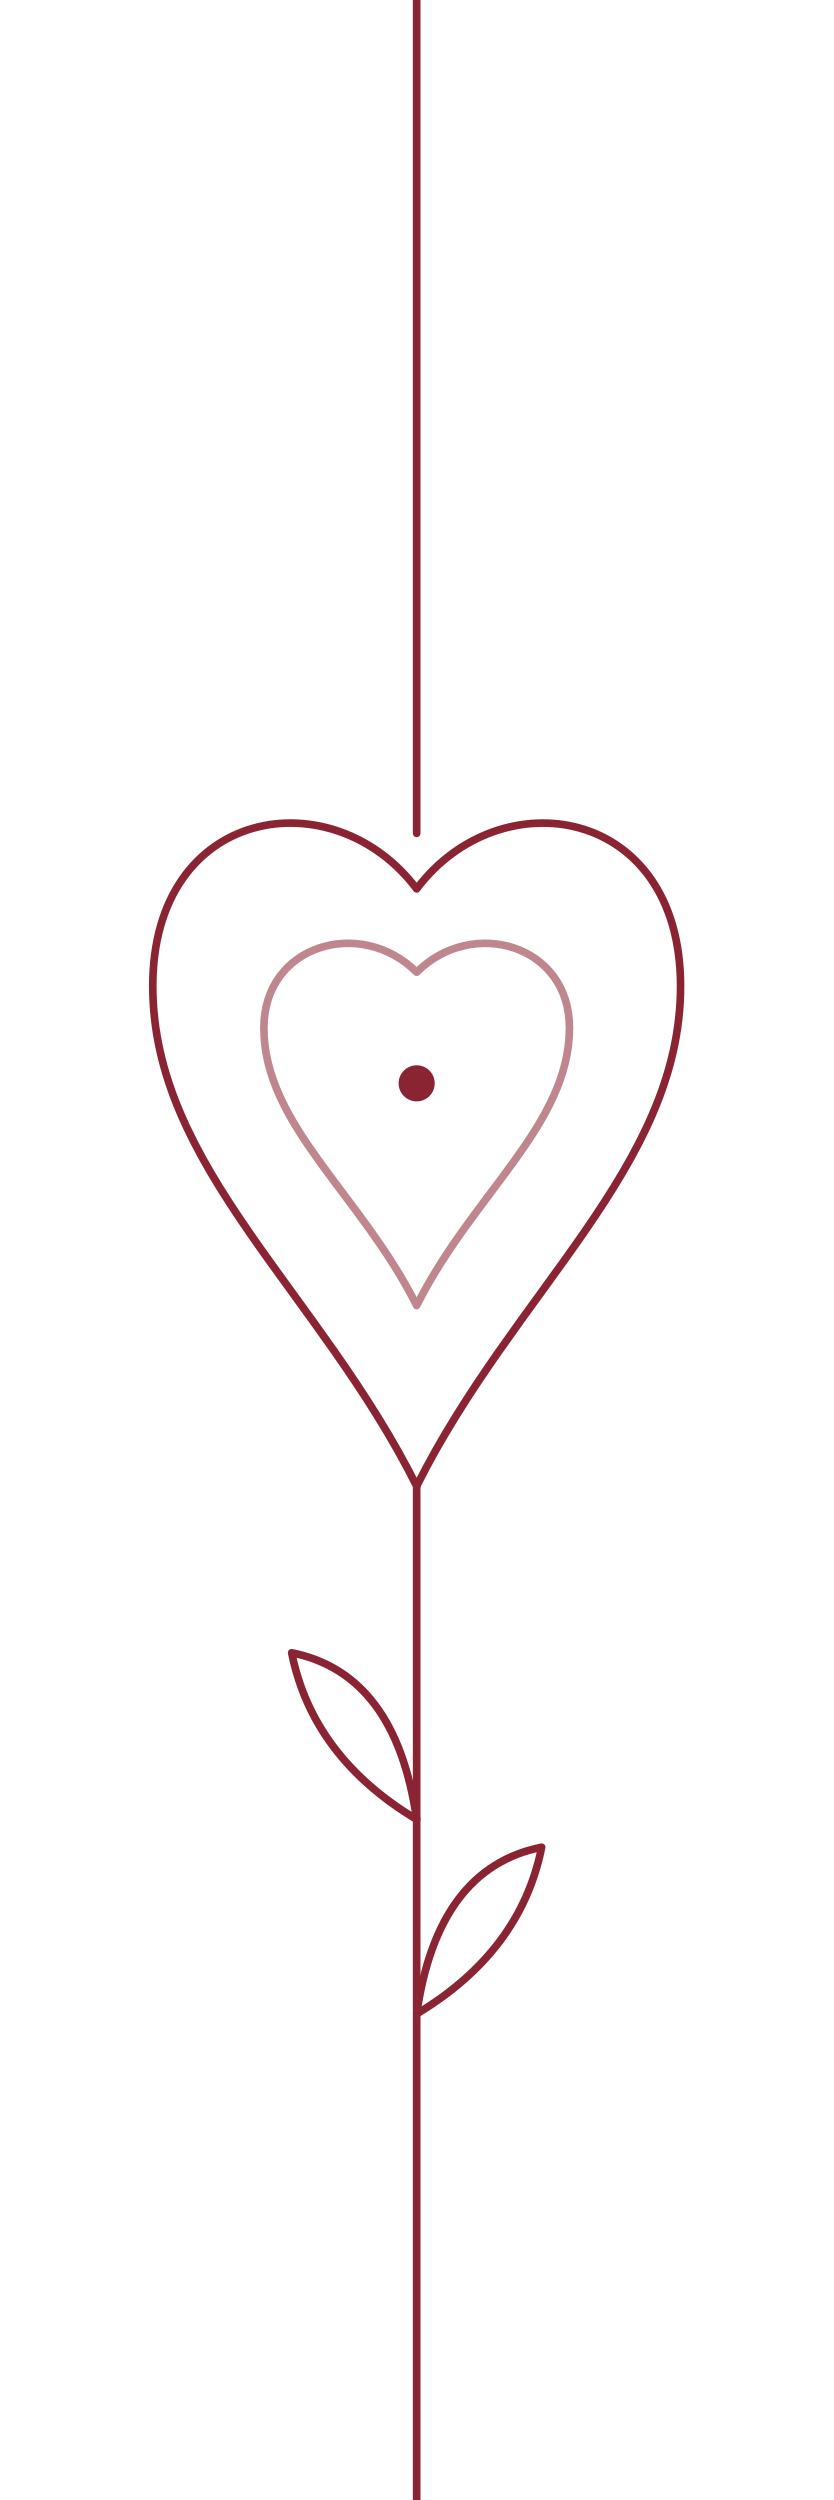
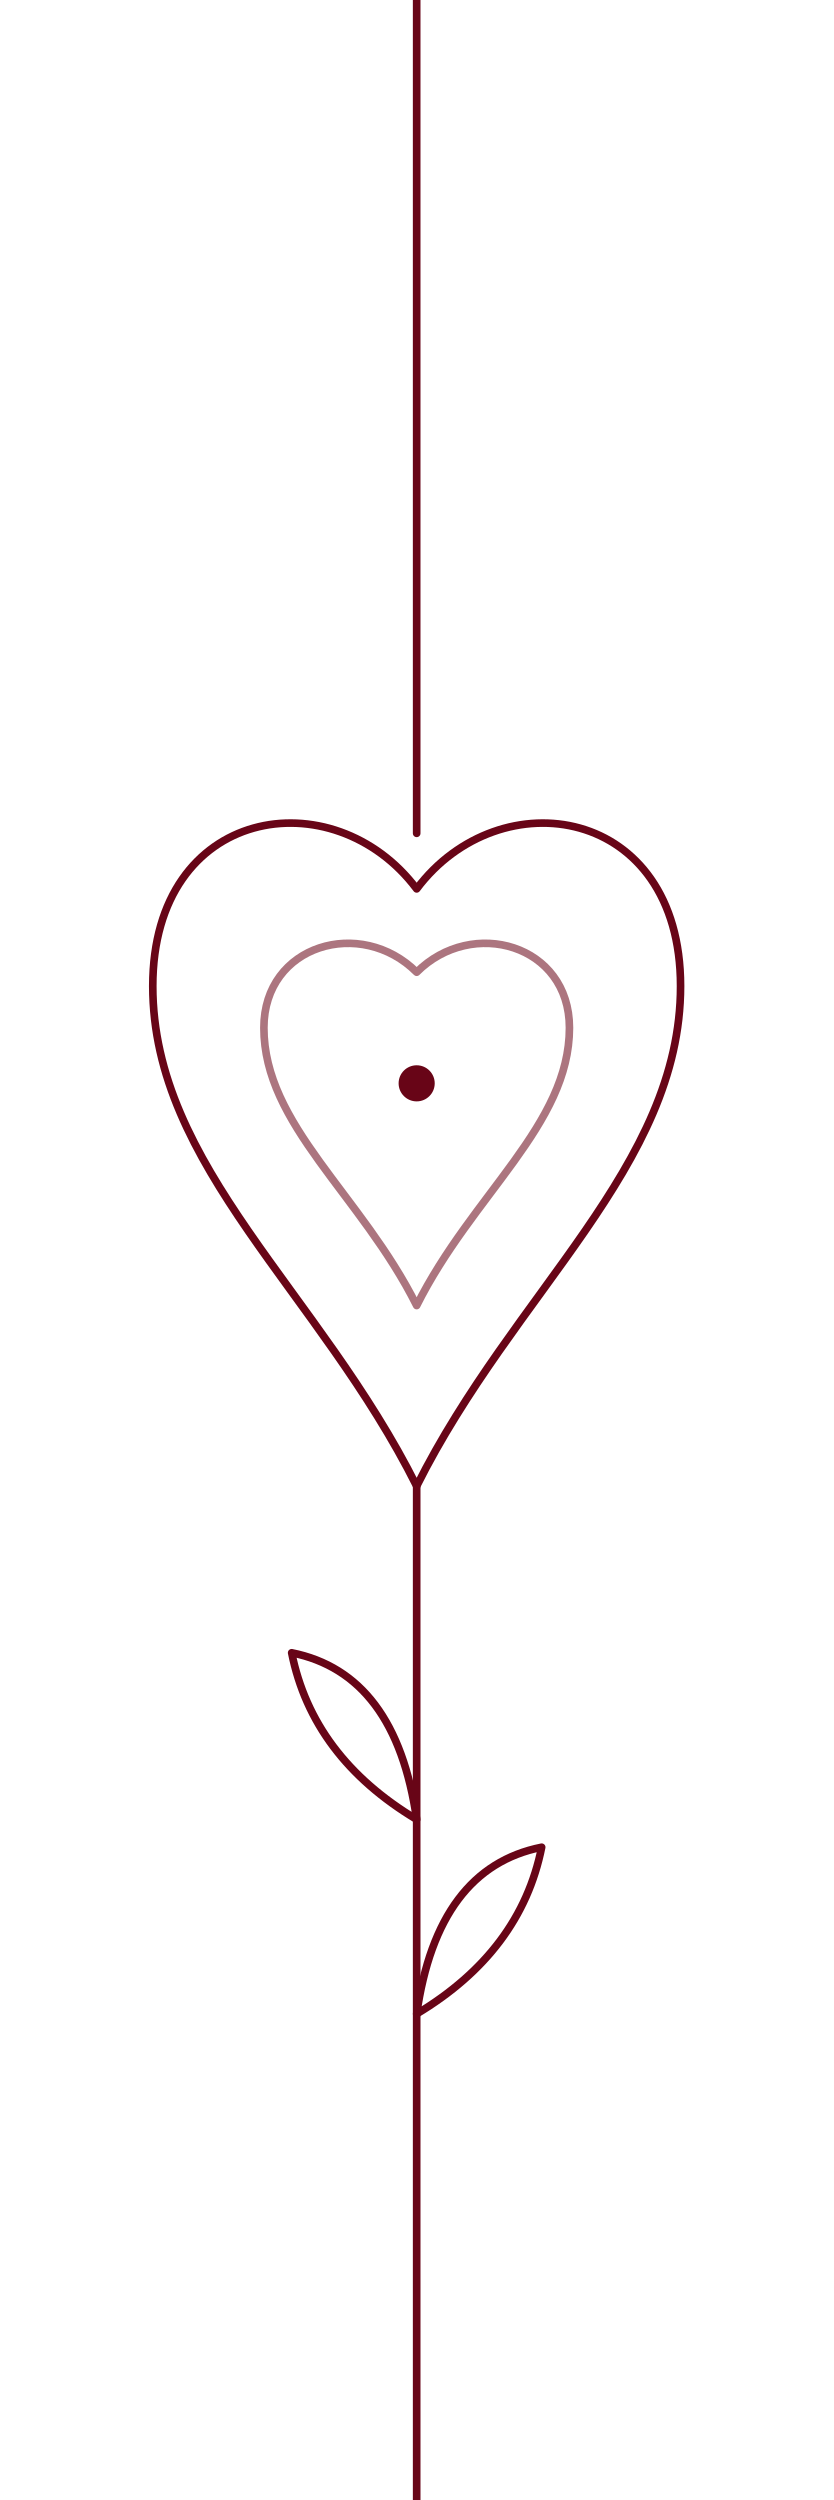
<svg xmlns="http://www.w3.org/2000/svg" viewBox="0 0 120 360" width="120" height="360">
-   <g fill="none" stroke="#8A2433" stroke-width="1.1" stroke-linecap="round" stroke-linejoin="round">
+   <g fill="none" stroke="#680517" stroke-width="1.1" stroke-linecap="round" stroke-linejoin="round">
    <path d="M60 0 V120" />
    <path d="M60 128 C48 112 22 116 22 142 C22 168 46 186 60 214 C74 186 98 168 98 142 C98 116 72 112 60 128 Z" />
    <path d="M60 140 C52 132 38 136 38 148 C38 162 52 172 60 188 C68 172 82 162 82 148 C82 136 68 132 60 140 Z" stroke-opacity=".55" />
    <path d="M60 214 V360" />
    <path d="M60 262 C50 256 44 248 42 238 C52 240 58 248 60 262" />
    <path d="M60 290 C70 284 76 276 78 266 C68 268 62 276 60 290" />
  </g>
-   <circle cx="60" cy="156" r="2.6" fill="#8A2433" />
+   <circle cx="60" cy="156" r="2.6" fill="#680517" />
</svg>
